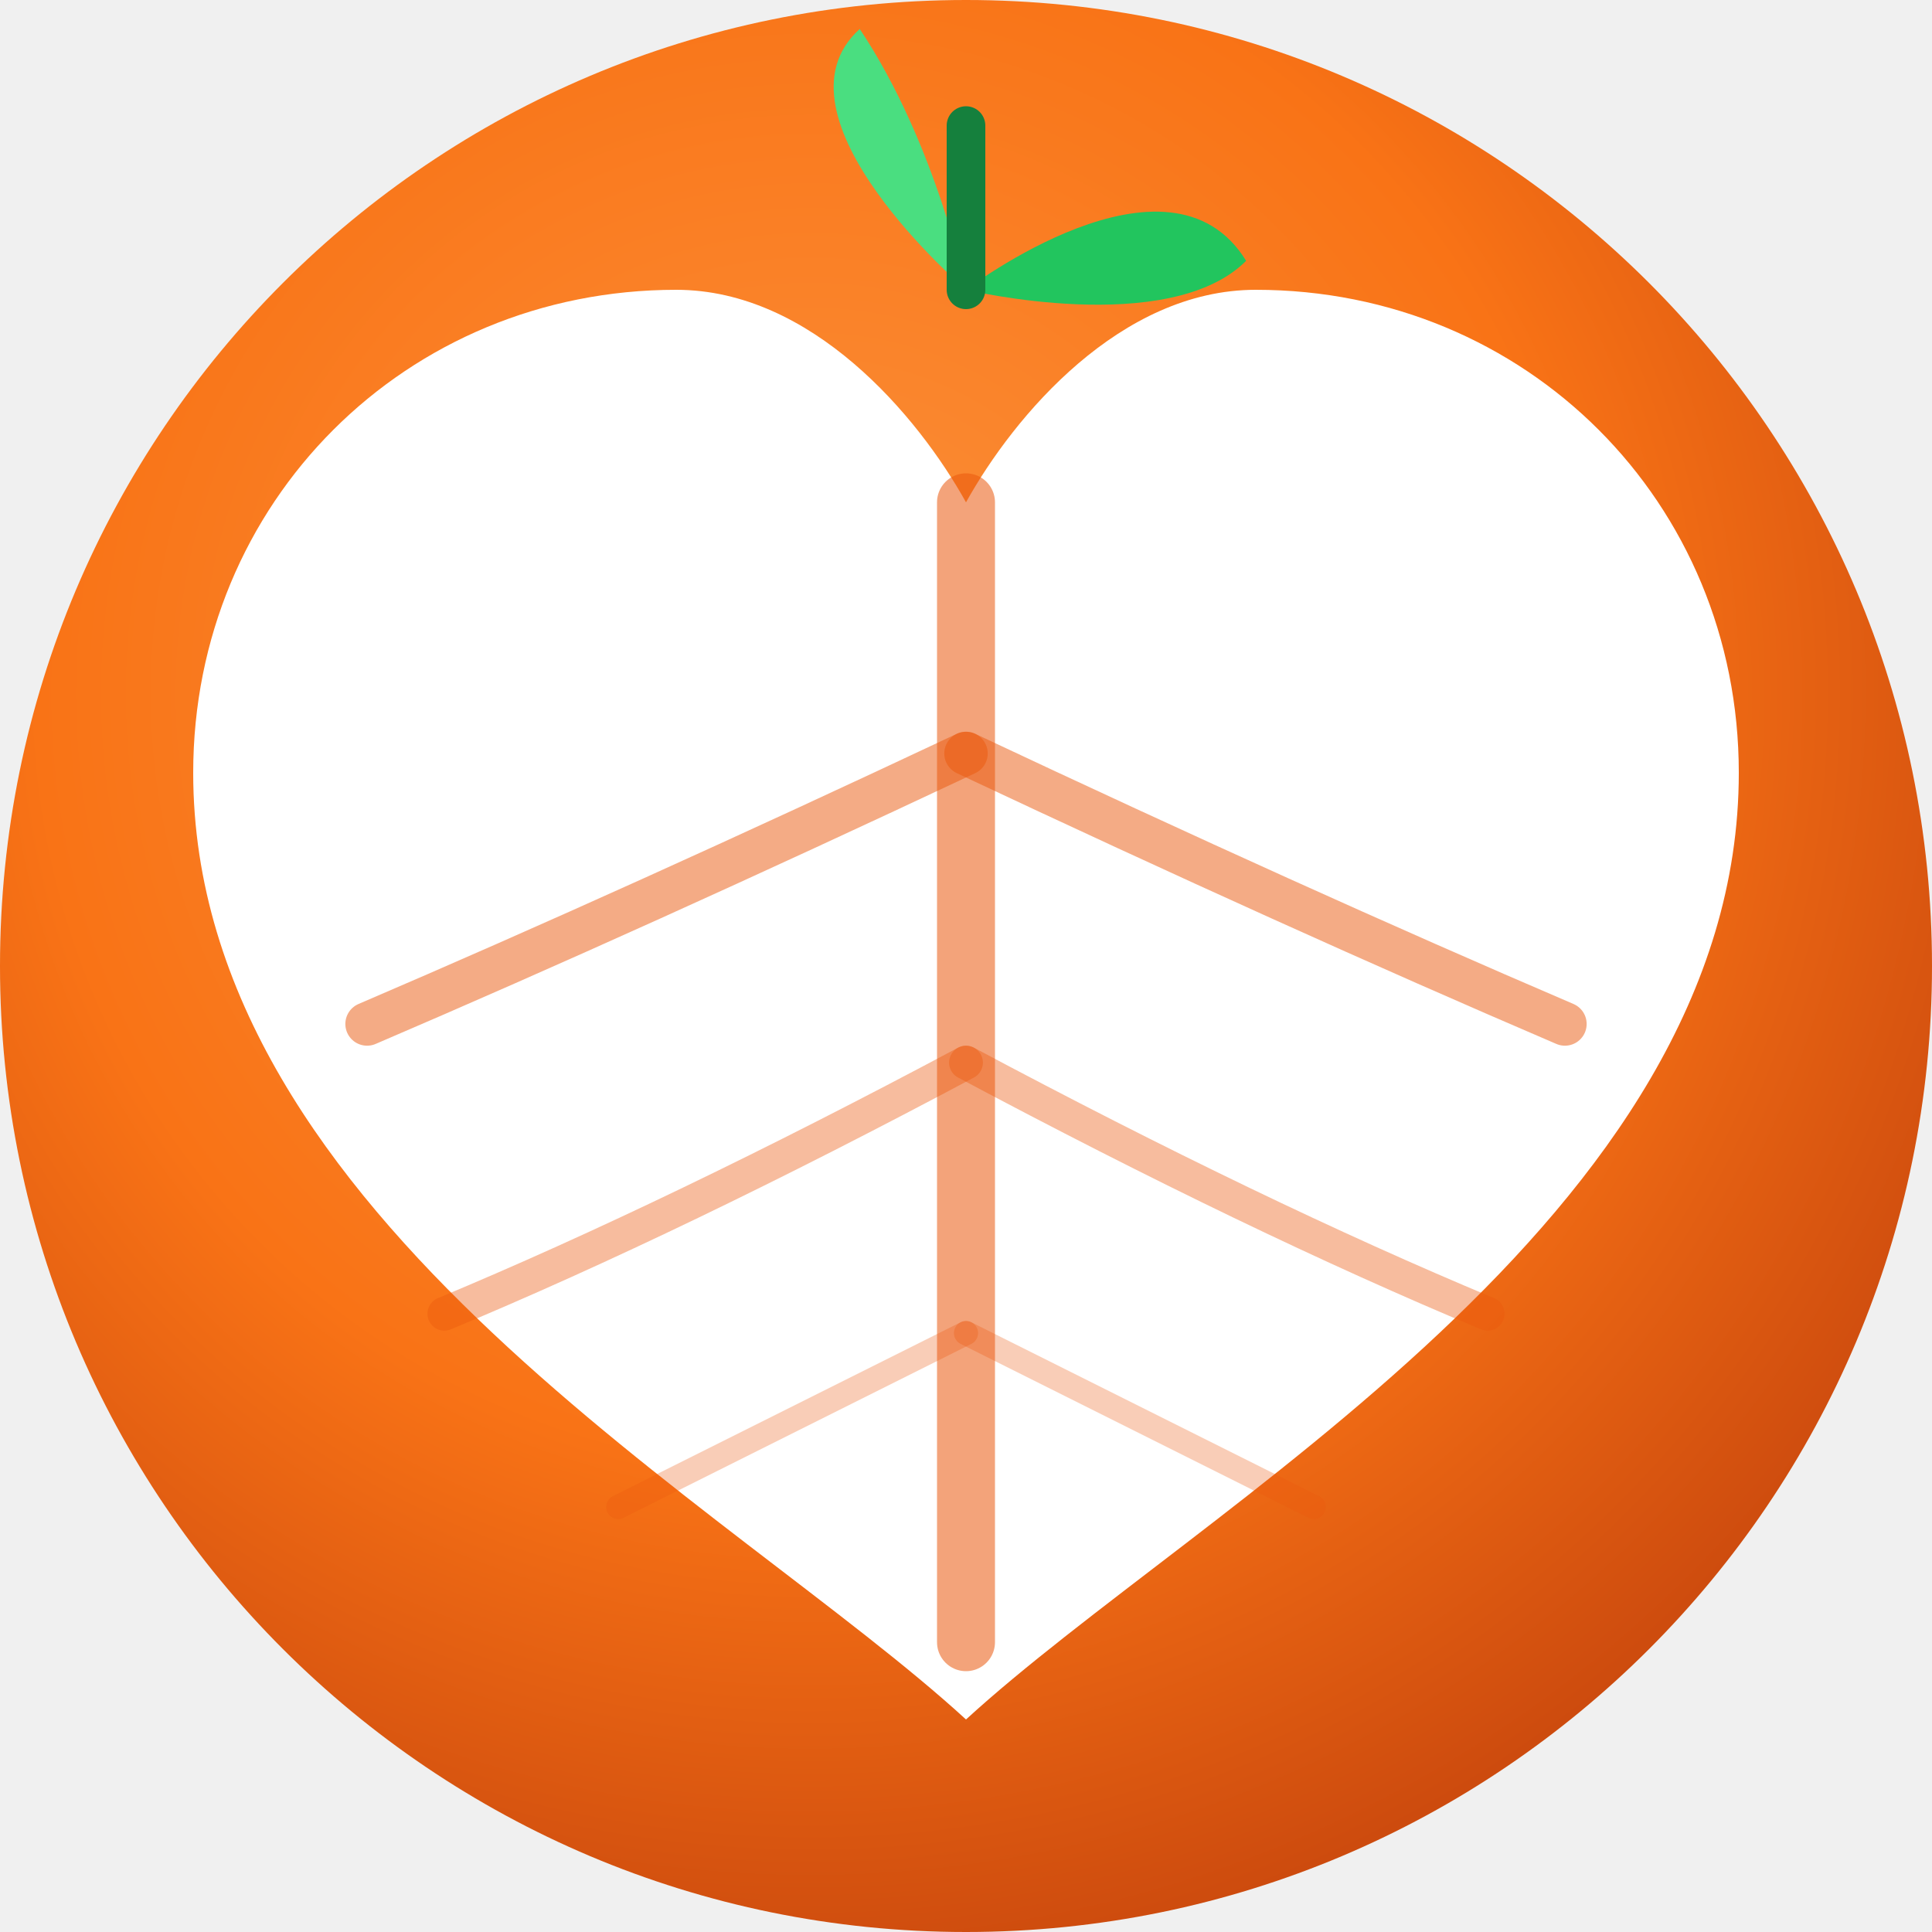
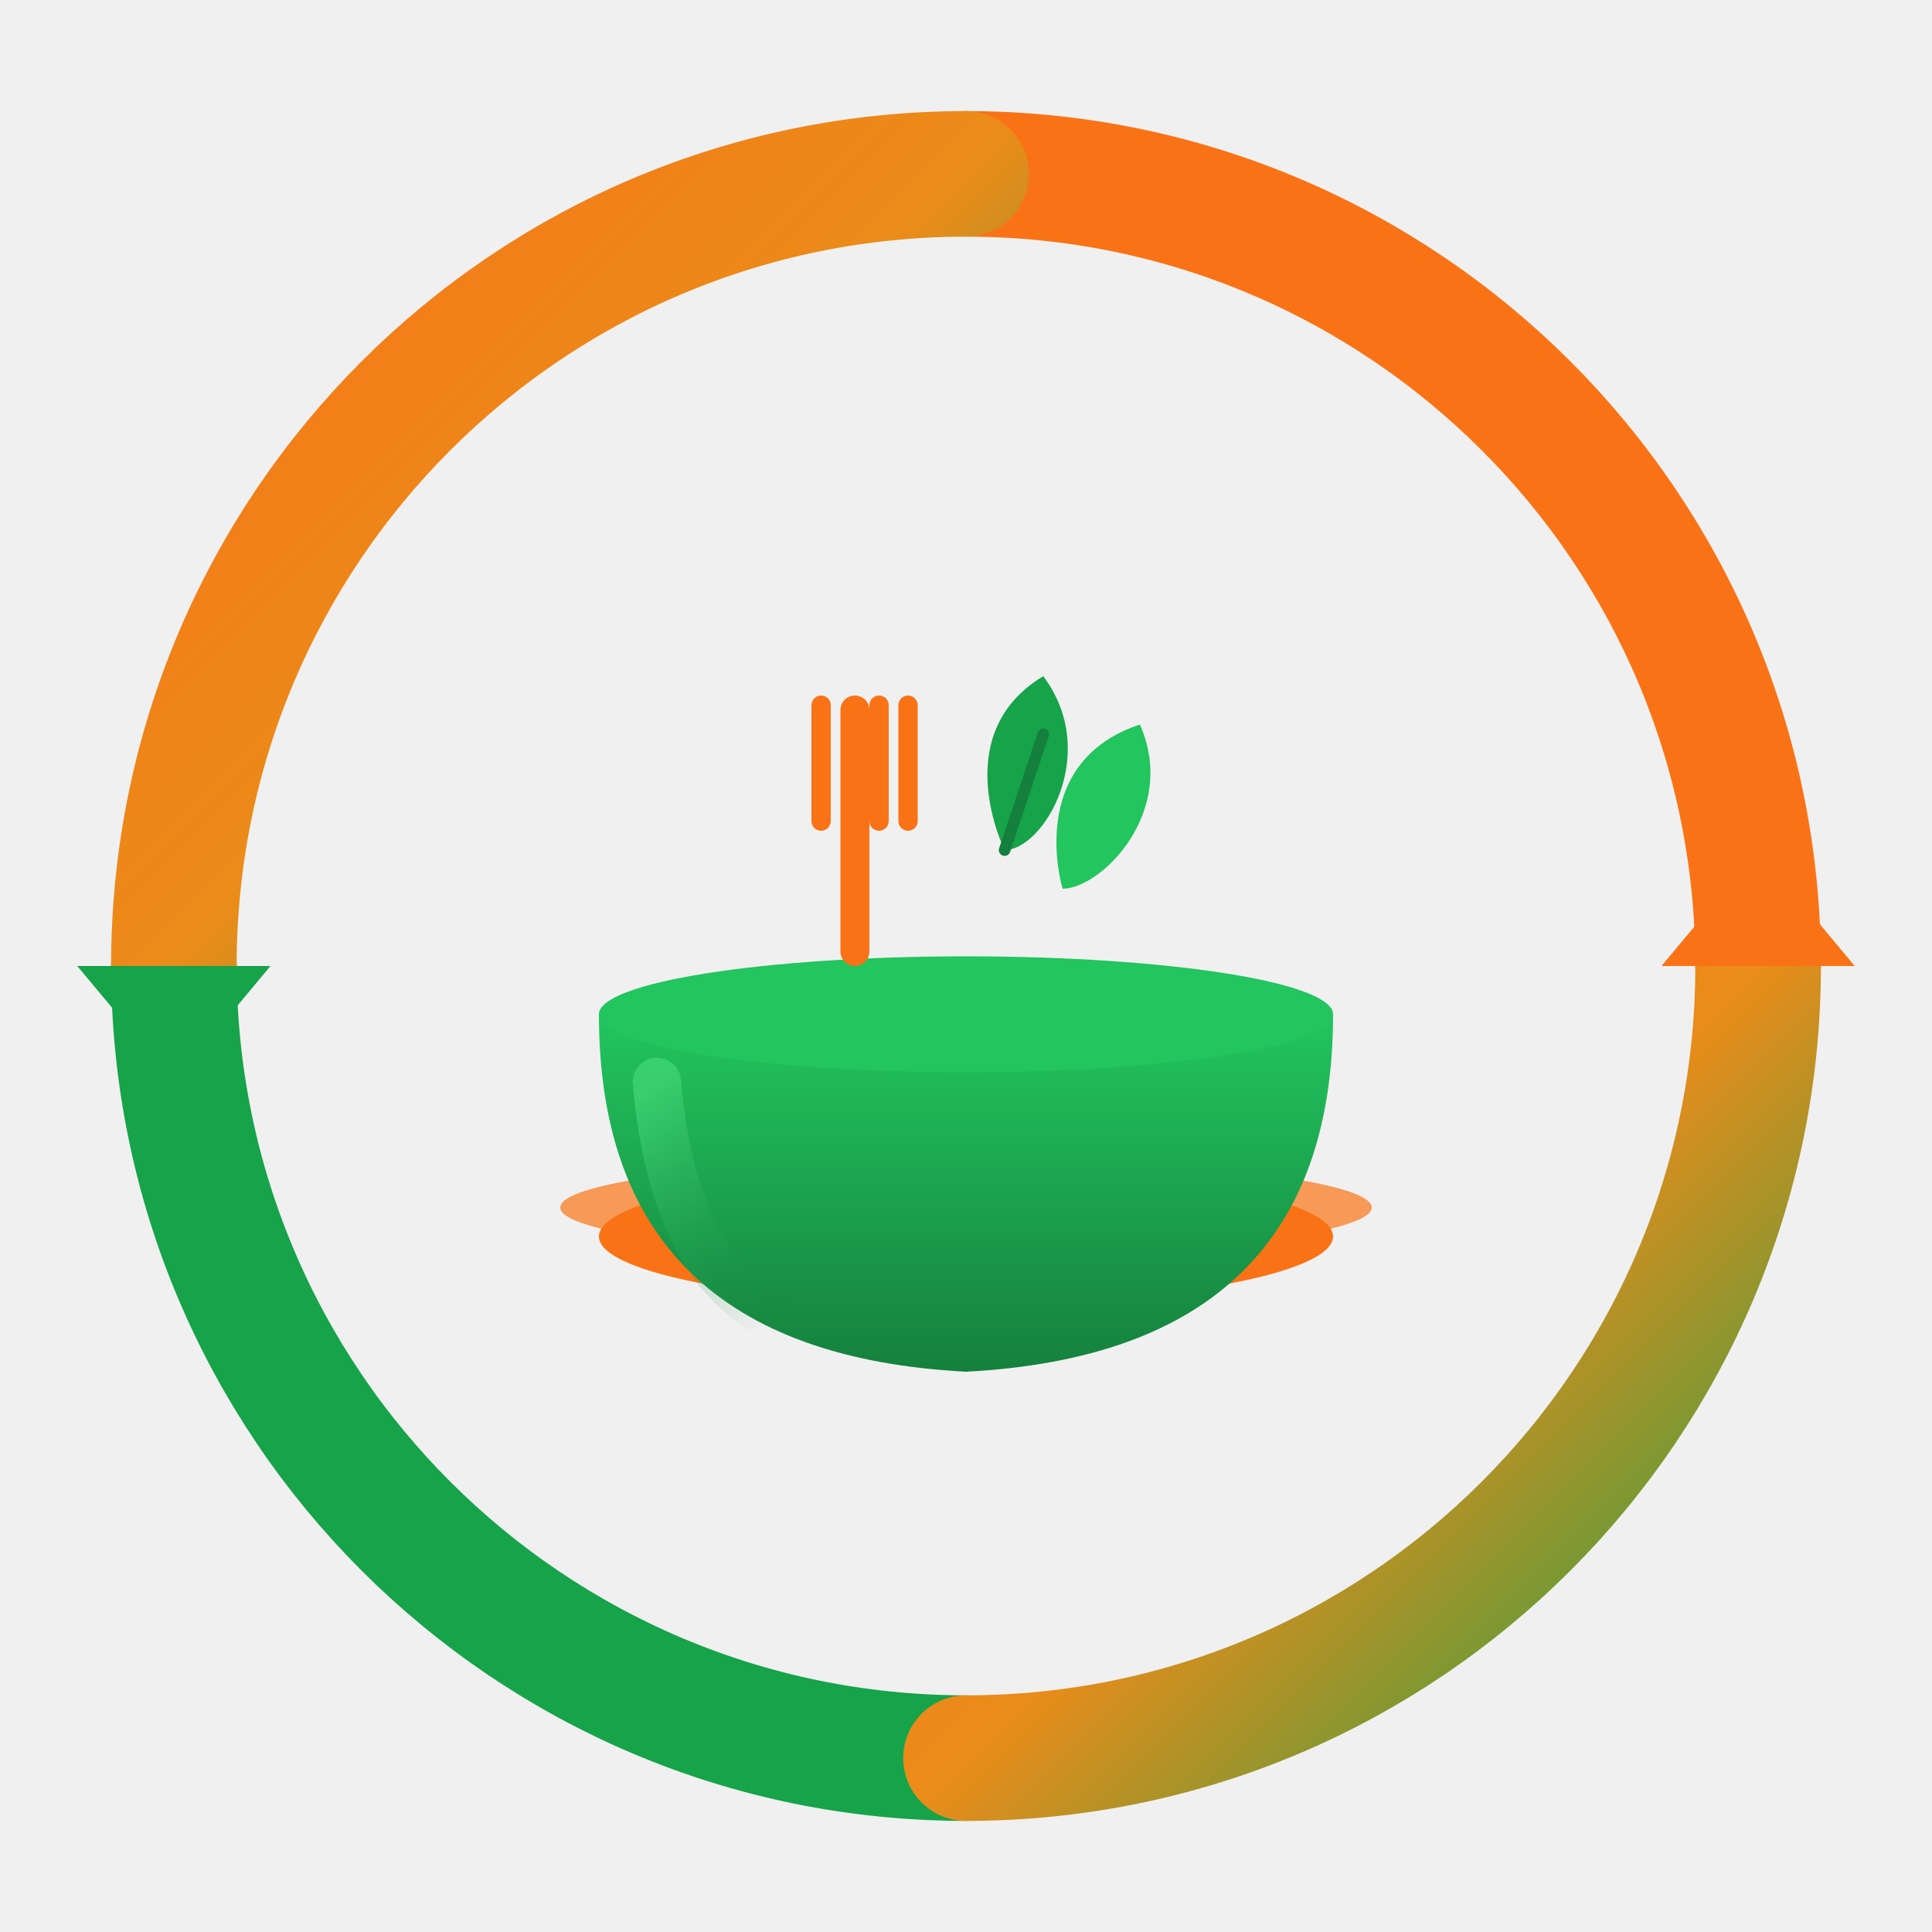
<svg xmlns="http://www.w3.org/2000/svg" viewBox="0 0 200 200">
  <defs>
-     <radialGradient id="bg" cx="42%" cy="36%" r="72%">
-       <stop offset="0%" stop-color="#fb923c" />
-       <stop offset="55%" stop-color="#f97316" />
-       <stop offset="100%" stop-color="#c2410c" />
-     </radialGradient>
+     <linearGradient id="arrowGrad" x1="0%" y1="0%" x2="100%" y2="100%">
+       <stop offset="0%" stop-color="#f97316" />
+       <stop offset="50%" stop-color="#ea8c1a" />
+       <stop offset="100%" stop-color="#16a34a" />
+     </linearGradient>
+     <linearGradient id="bowlGrad" x1="0%" y1="0%" x2="0%" y2="100%">
+       <stop offset="0%" stop-color="#22c55e" />
+       <stop offset="100%" stop-color="#15803d" />
+     </linearGradient>
+     <linearGradient id="bowlShine" x1="0%" y1="0%" x2="60%" y2="100%">
+       <stop offset="0%" stop-color="#4ade80" stop-opacity="0.6" />
+       <stop offset="100%" stop-color="#15803d" stop-opacity="0" />
+     </linearGradient>
  </defs>
-   <circle cx="100" cy="100" r="100" fill="url(#bg)" />
-   <path d="M100 178            C76 156 20 126 20 80            C20 52 42 30 70 30            C84 30 95 43 100 52            C105 43 116 30 130 30            C158 30 180 52 180 80            C180 126 124 156 100 178Z" fill="white" />
-   <path d="M100 52 L100 170" stroke="#ea580c" stroke-width="6" stroke-linecap="round" opacity="0.55" />
-   <path d="M100 78 Q66 94 38 106" stroke="#ea580c" stroke-width="4.5" stroke-linecap="round" opacity="0.5" />
-   <path d="M100 78 Q134 94 162 106" stroke="#ea580c" stroke-width="4.5" stroke-linecap="round" opacity="0.5" />
-   <path d="M100 110 Q70 126 46 136" stroke="#ea580c" stroke-width="3.5" stroke-linecap="round" opacity="0.4" />
-   <path d="M100 110 Q130 126 154 136" stroke="#ea580c" stroke-width="3.5" stroke-linecap="round" opacity="0.4" />
-   <path d="M100 138 Q80 148 64 156" stroke="#ea580c" stroke-width="2.5" stroke-linecap="round" opacity="0.3" />
-   <path d="M100 138 Q120 148 136 156" stroke="#ea580c" stroke-width="2.5" stroke-linecap="round" opacity="0.3" />
-   <path d="M100 30 C100 30 79 12 89 3 C97 15 100 30 100 30Z" fill="#4ade80" />
-   <path d="M100 30 C100 30 121 14 129 27 C121 35 100 30 100 30Z" fill="#22c55e" />
-   <line x1="100" y1="30" x2="100" y2="13" stroke="#15803d" stroke-width="4" stroke-linecap="round" />
+   <path d="M100 18 A82 82 0 0 1 182 100" fill="none" stroke="#f97316" stroke-width="13" stroke-linecap="round" />
+   <path d="M100 182 A82 82 0 0 1 18 100" fill="none" stroke="#16a34a" stroke-width="13" stroke-linecap="round" />
+   <path d="M18 100 A82 82 0 0 1 100 18" fill="none" stroke="url(#arrowGrad)" stroke-width="13" stroke-linecap="round" />
+   <path d="M182 100 A82 82 0 0 1 100 182" fill="none" stroke="url(#arrowGrad)" stroke-width="13" stroke-linecap="round" />
+   <polygon points="182,88 172,100 192,100" fill="#f97316" />
+   <polygon points="18,112 28,100 8,100" fill="#16a34a" />
+   <ellipse cx="100" cy="128" rx="38" ry="7" fill="#f97316" />
+   <ellipse cx="100" cy="125" rx="42" ry="5" fill="#f97316" opacity="0.7" />
+   <path d="M62 105 Q62 140 100 142 Q138 140 138 105 Z" fill="url(#bowlGrad)" />
+   <ellipse cx="100" cy="105" rx="38" ry="6" fill="#22c55e" />
+   <path d="M68 112 Q70 135 85 138" fill="none" stroke="url(#bowlShine)" stroke-width="5" stroke-linecap="round" />
+   <rect x="87" y="72" width="3" height="28" rx="1.5" fill="#f97316" />
+   <rect x="84" y="72" width="2" height="14" rx="1" fill="#f97316" />
+   <rect x="90" y="72" width="2" height="14" rx="1" fill="#f97316" />
+   <rect x="93" y="72" width="2" height="14" rx="1" fill="#f97316" />
+   <path d="M104 88 C104 88 98 76 108 70 C114 78 108 88 104 88Z" fill="#16a34a" />
+   <path d="M110 92 C110 92 106 79 118 75 C122 84 114 92 110 92Z" fill="#22c55e" />
+   <path d="M104 88 L108 76" stroke="#15803d" stroke-width="1.2" stroke-linecap="round" />
</svg>
